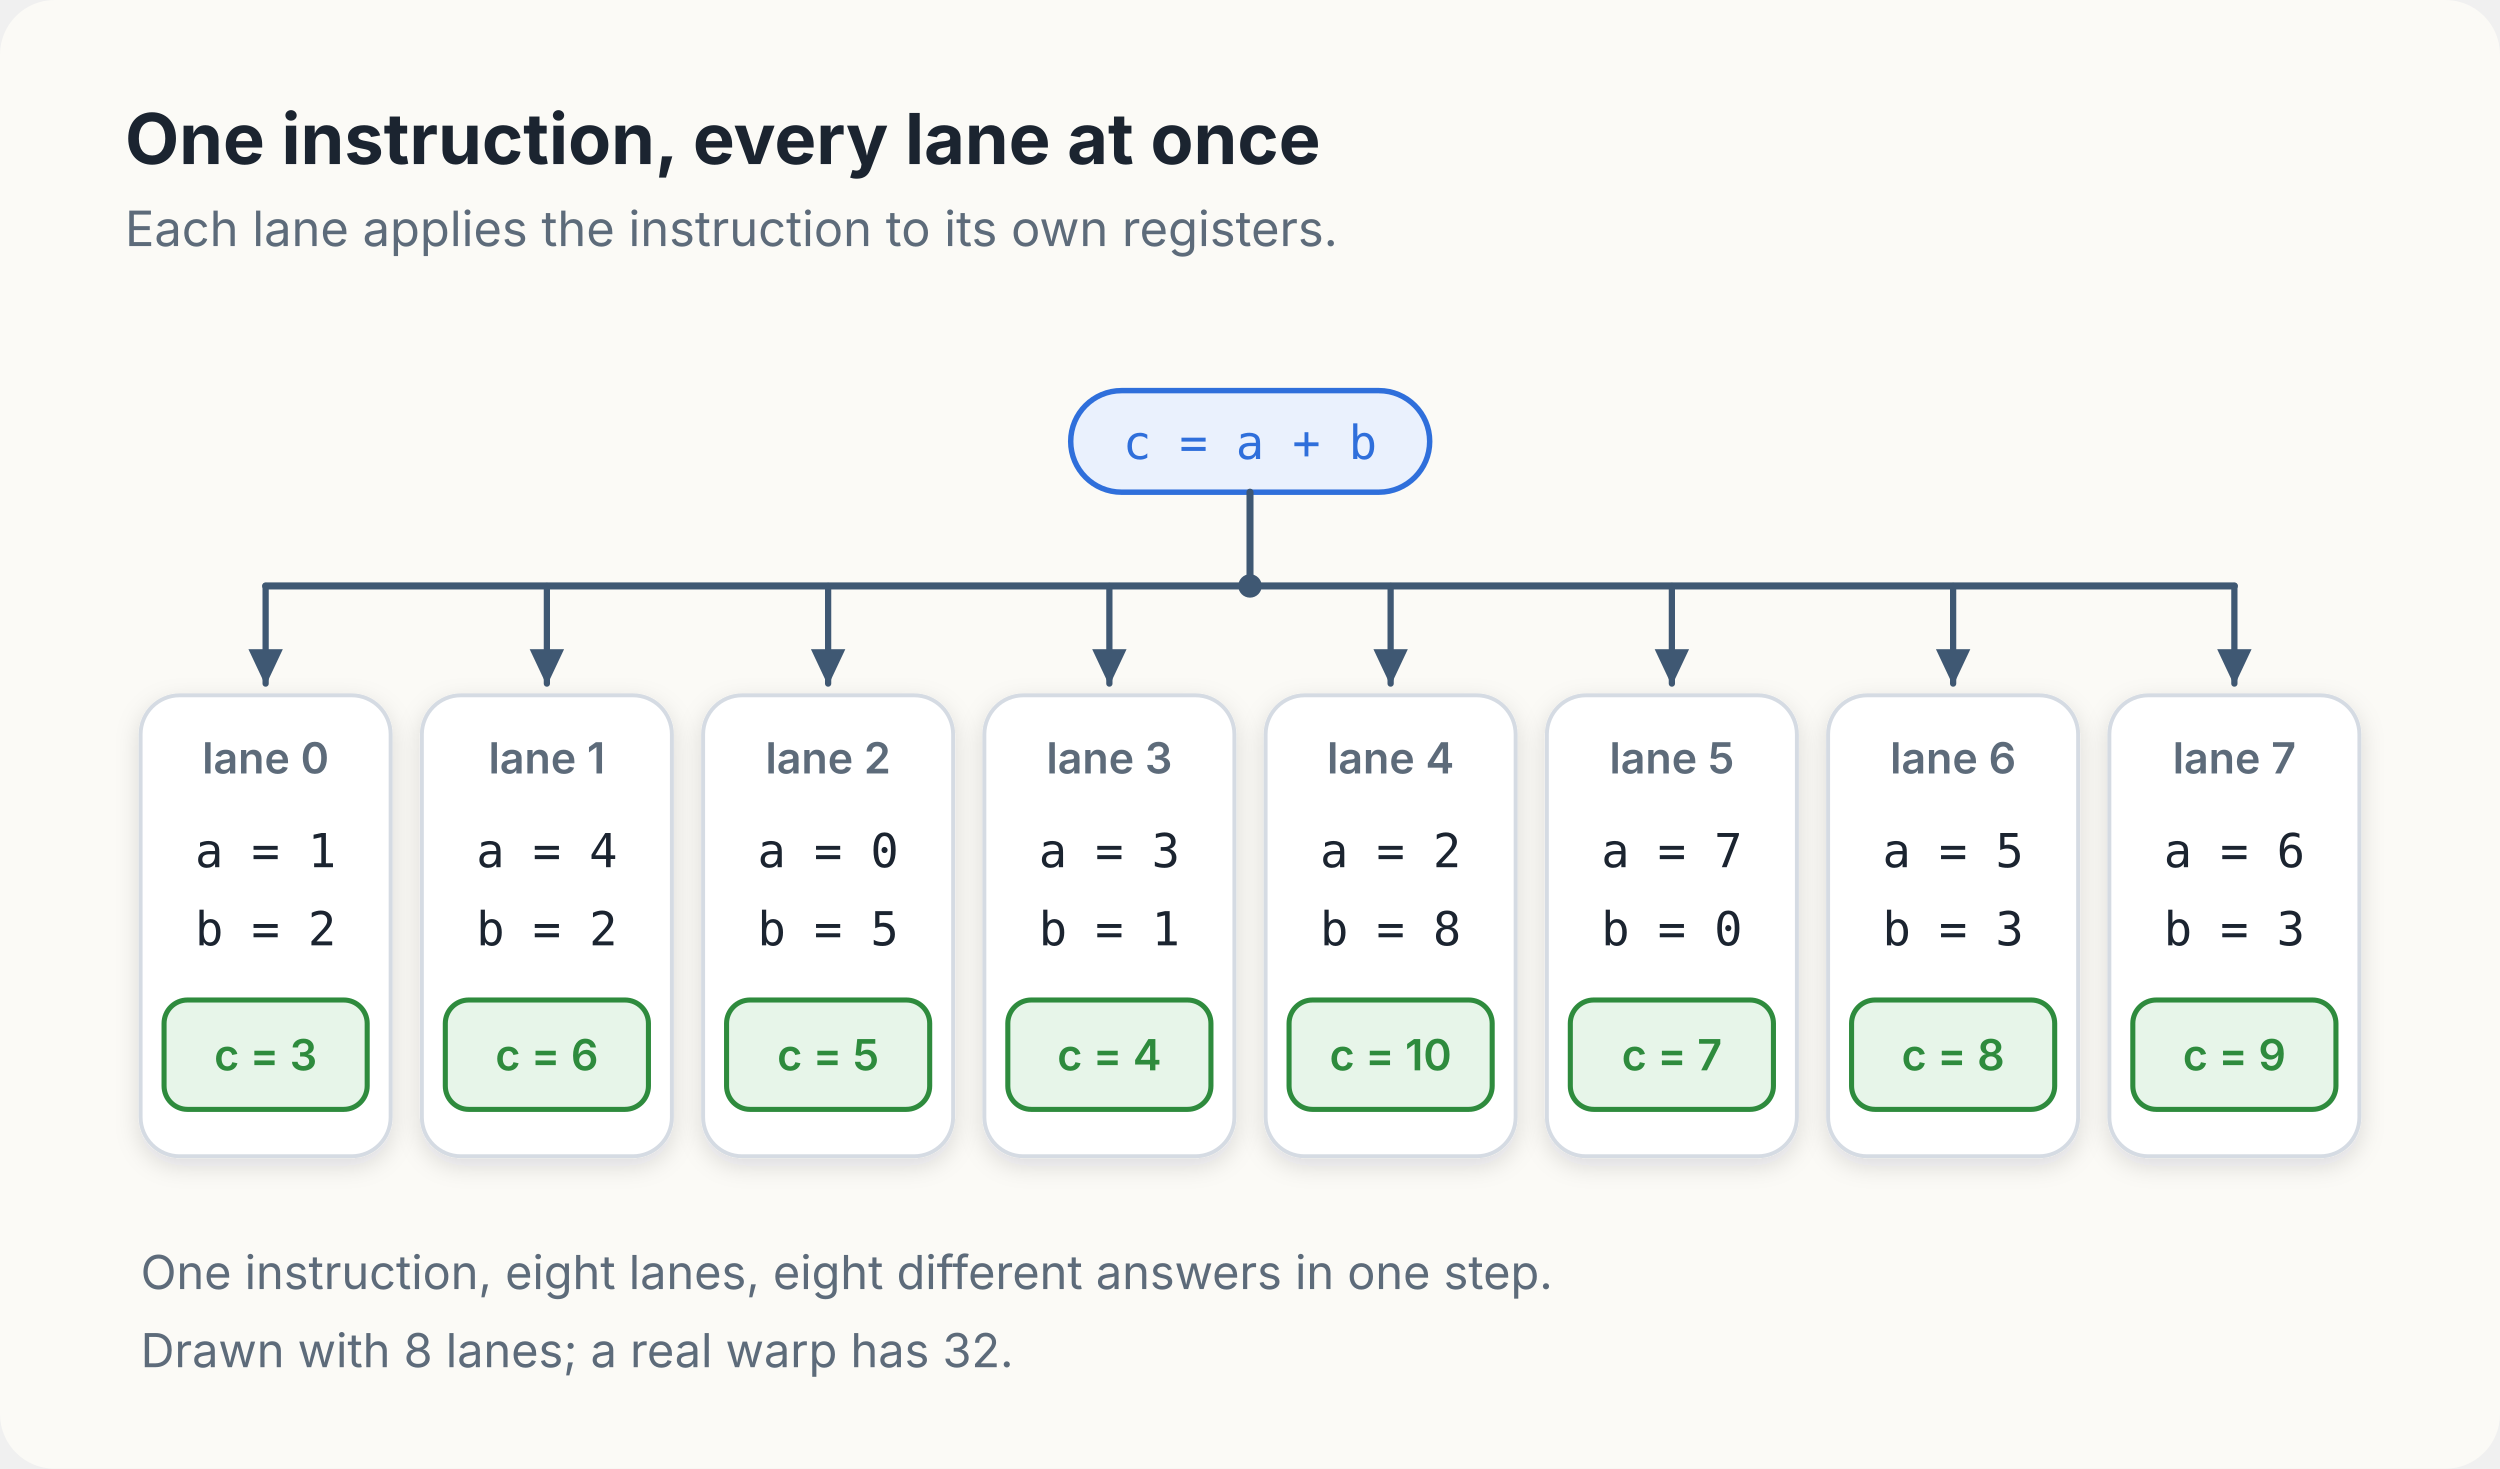
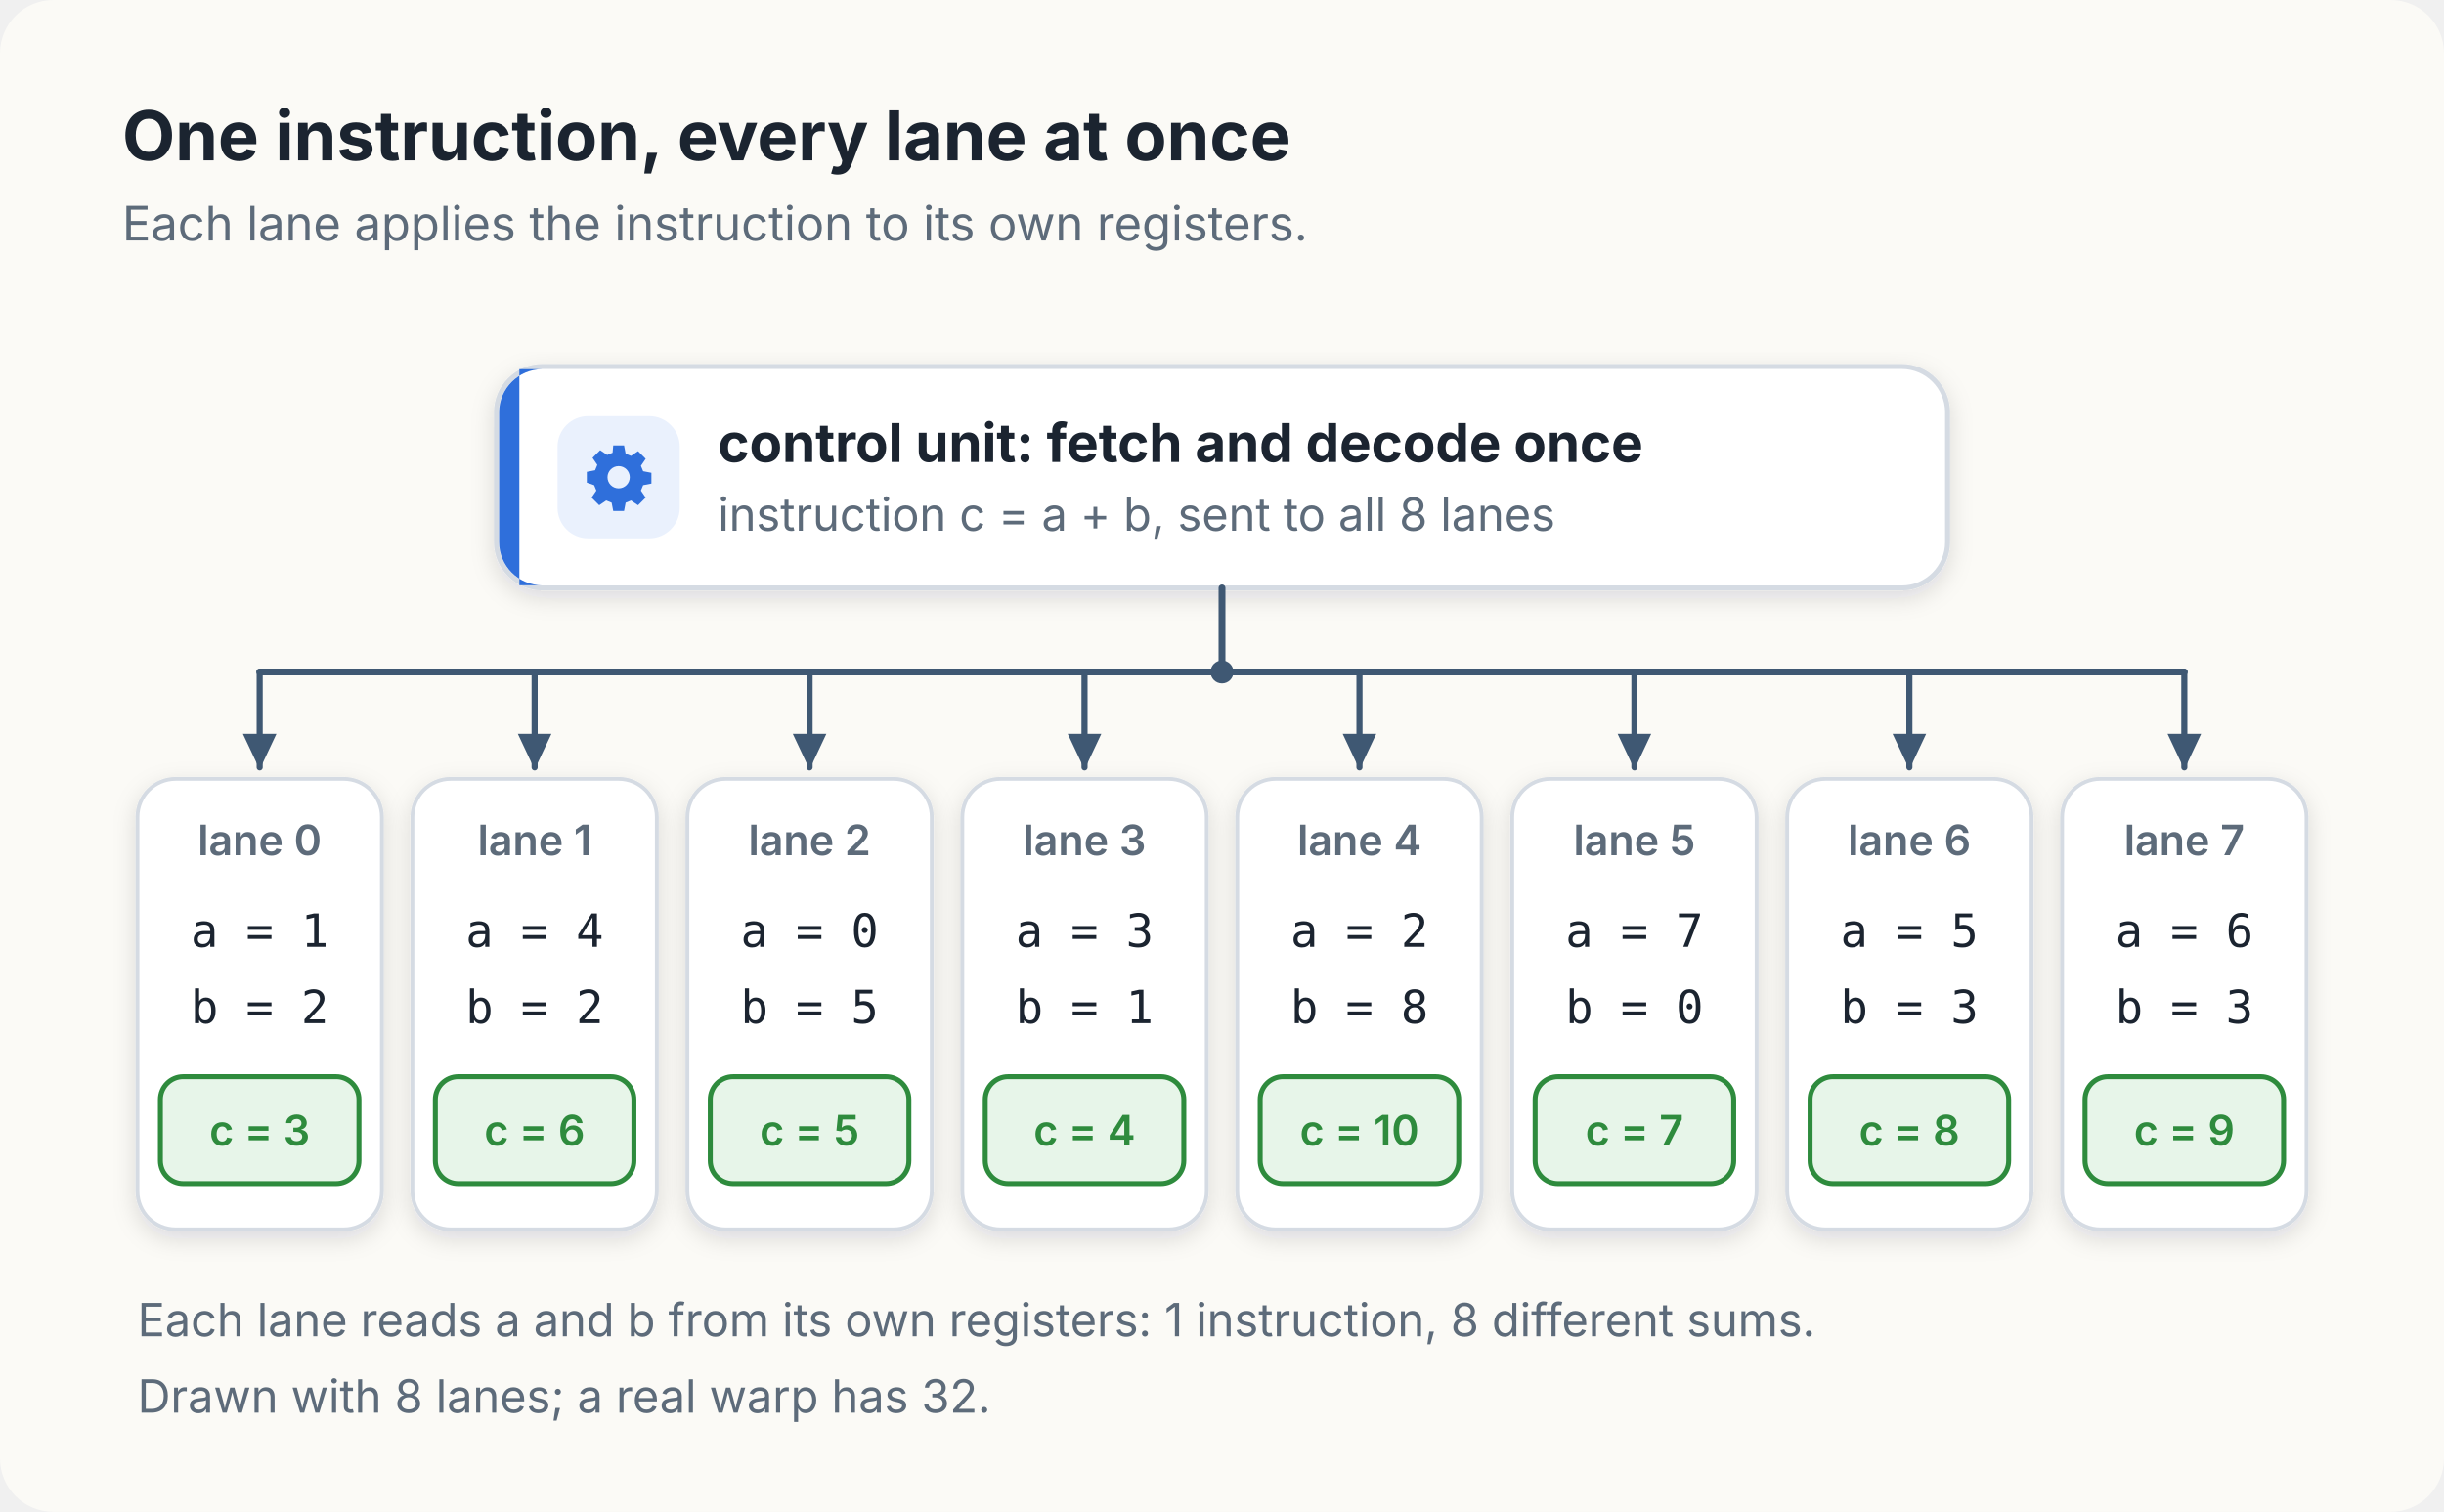
- <svg xmlns="http://www.w3.org/2000/svg" viewBox="0 0 640 376" width="640" height="376" role="img" aria-label="One instruction, c = a + b, fanned out to eight lanes. Lane 0 has a = 1 and b = 2 and gets c = 3; lane 1 has a = 4, b = 2, c = 6; lane 2 has a = 0, b = 5, c = 5; and so on to lane 7, a = 6, b = 3, c = 9. Same instruction, different data in each lane. Drawn with 8 lanes; a real warp has 32.">
+ <svg xmlns="http://www.w3.org/2000/svg" viewBox="0 0 640 396" width="640" height="396" role="img" aria-label="One instruction, c = a + b, fanned out to eight lanes. Lane 0 has a = 1 and b = 2 and gets c = 3; lane 1 has a = 4, b = 2, c = 6; lane 2 has a = 0, b = 5, c = 5; and so on to lane 7, a = 6, b = 3, c = 9. Same instruction, different data in each lane. Drawn with 8 lanes; a real warp has 32.">
  <style>
    text { font-family: Inter, "Segoe UI", "Helvetica Neue", Helvetica, Arial, sans-serif; fill: #1B2430; }
    .title { font-size: 18px; font-weight: 650; }
    .lede { font-size: 12.5px; fill: #5D6B7A; }
    .name { font-size: 14px; font-weight: 650; }
    .sub { font-size: 12px; fill: #5D6B7A; }
    .note { font-size: 12px; fill: #5D6B7A; }
    .tab { font-size: 11.5px; font-weight: 650; letter-spacing: 0.04em; fill: #5D6B7A; }
    .mono { font-family: "JetBrains Mono", "SF Mono", Menlo, Consolas, monospace; font-size: 12px; }
    .dim { fill: #8794A3; }
    .strong { font-weight: 700; }
    .trap { fill: #CF4526; font-weight: 700; }
    .pill { font-size: 11px; font-weight: 600; }
    .wire { fill: none; stroke: #3F5873; stroke-width: 1.8; stroke-linecap: round; stroke-linejoin: round; }
    .wire.danger { stroke: #CF4526; stroke-dasharray: 6 5; }
    .wire.idle { stroke: #7F8EA0; stroke-dasharray: 2 5; }
  </style>
  <defs>
    <filter id="lift" x="-10%" y="-10%" width="120%" height="135%">
      <feDropShadow dx="0" dy="2" stdDeviation="3" flood-color="#1B2430" flood-opacity="0.13" />
    </filter>
    <linearGradient id="thor-body" x1="0" y1="0" x2="0" y2="1">
      <stop offset="0" stop-color="#C6CCD5" />
      <stop offset="1" stop-color="#979EA9" />
    </linearGradient>
    <linearGradient id="switch-body" x1="0" y1="0" x2="0" y2="1">
      <stop offset="0" stop-color="#3B4656" />
      <stop offset="1" stop-color="#232B37" />
    </linearGradient>
    <marker id="head" viewBox="0 0 10 10" refX="8.5" refY="5" markerUnits="userSpaceOnUse" markerWidth="11" markerHeight="11" orient="auto">
      <path d="M0.5,1 L9,5 L0.5,9 Z" fill="#3F5873" />
    </marker>
    <marker id="head-danger" viewBox="0 0 10 10" refX="8.5" refY="5" markerUnits="userSpaceOnUse" markerWidth="11" markerHeight="11" orient="auto">
      <path d="M0.5,1 L9,5 L0.5,9 Z" fill="#CF4526" />
    </marker>
    <marker id="head-idle" viewBox="0 0 10 10" refX="8.5" refY="5" markerUnits="userSpaceOnUse" markerWidth="11" markerHeight="11" orient="auto">
      <path d="M0.5,1 L9,5 L0.5,9 Z" fill="#7F8EA0" />
    </marker>
  </defs>
-   <rect width="640" height="376" rx="14" fill="#FBFAF6" />
+   <rect width="640" height="396" rx="14" fill="#FBFAF6" />
  <text x="32.0" y="42.0" class="title" text-anchor="start" xml:space="preserve">One instruction, every lane at once</text>
  <text x="32.0" y="63.0" class="lede" text-anchor="start" xml:space="preserve">Each lane applies the instruction to its own registers.</text>
-   <rect x="274.1" y="100" width="91.9" height="26" rx="13" fill="#EAF1FD" stroke="#2F6FDB" stroke-width="1.4" />
-   <text x="320.0" y="117.5" class="mono" text-anchor="middle" style="fill:#2F6FDB" xml:space="preserve">c = a + b</text>
-   <path d="M320,126 V150 M68.0,150 H572.0" fill="none" stroke="#3F5873" stroke-width="1.8" stroke-linecap="round" />
-   <circle cx="320" cy="150" r="3" fill="#3F5873" />
-   <path d="M68.0,150 V175" fill="none" stroke="#3F5873" stroke-width="1.6" stroke-linecap="round" marker-end="url(#head)" />
-   <path d="M140.0,150 V175" fill="none" stroke="#3F5873" stroke-width="1.6" stroke-linecap="round" marker-end="url(#head)" />
-   <path d="M212.0,150 V175" fill="none" stroke="#3F5873" stroke-width="1.6" stroke-linecap="round" marker-end="url(#head)" />
-   <path d="M284.0,150 V175" fill="none" stroke="#3F5873" stroke-width="1.6" stroke-linecap="round" marker-end="url(#head)" />
-   <path d="M356.0,150 V175" fill="none" stroke="#3F5873" stroke-width="1.6" stroke-linecap="round" marker-end="url(#head)" />
-   <path d="M428.0,150 V175" fill="none" stroke="#3F5873" stroke-width="1.6" stroke-linecap="round" marker-end="url(#head)" />
-   <path d="M500.0,150 V175" fill="none" stroke="#3F5873" stroke-width="1.6" stroke-linecap="round" marker-end="url(#head)" />
-   <path d="M572.0,150 V175" fill="none" stroke="#3F5873" stroke-width="1.6" stroke-linecap="round" marker-end="url(#head)" />
-   <rect x="36" y="178" width="64" height="118" rx="10" fill="#FFFFFF" stroke="#D5DBE3" filter="url(#lift)" />
-   <text x="68.0" y="198.0" class="pill" text-anchor="middle" style="fill:#5D6B7A" xml:space="preserve">lane 0</text>
-   <text x="68.0" y="222.0" class="mono" text-anchor="middle" xml:space="preserve">a = 1</text>
-   <text x="68.0" y="242.0" class="mono" text-anchor="middle" xml:space="preserve">b = 2</text>
-   <rect x="42.0" y="256.0" width="52.0" height="28.0" rx="6" fill="#E7F5E9" stroke="#2E8B3D" stroke-width="1.3" />
-   <text x="68.0" y="274.0" class="pill" text-anchor="middle" style="fill:#2E8B3D" xml:space="preserve">c = 3</text>
-   <rect x="108" y="178" width="64" height="118" rx="10" fill="#FFFFFF" stroke="#D5DBE3" filter="url(#lift)" />
-   <text x="140.0" y="198.0" class="pill" text-anchor="middle" style="fill:#5D6B7A" xml:space="preserve">lane 1</text>
-   <text x="140.0" y="222.0" class="mono" text-anchor="middle" xml:space="preserve">a = 4</text>
-   <text x="140.0" y="242.0" class="mono" text-anchor="middle" xml:space="preserve">b = 2</text>
-   <rect x="114.0" y="256.0" width="52.0" height="28.0" rx="6" fill="#E7F5E9" stroke="#2E8B3D" stroke-width="1.3" />
-   <text x="140.0" y="274.0" class="pill" text-anchor="middle" style="fill:#2E8B3D" xml:space="preserve">c = 6</text>
-   <rect x="180" y="178" width="64" height="118" rx="10" fill="#FFFFFF" stroke="#D5DBE3" filter="url(#lift)" />
-   <text x="212.0" y="198.0" class="pill" text-anchor="middle" style="fill:#5D6B7A" xml:space="preserve">lane 2</text>
-   <text x="212.0" y="222.0" class="mono" text-anchor="middle" xml:space="preserve">a = 0</text>
-   <text x="212.0" y="242.0" class="mono" text-anchor="middle" xml:space="preserve">b = 5</text>
-   <rect x="186.0" y="256.0" width="52.0" height="28.0" rx="6" fill="#E7F5E9" stroke="#2E8B3D" stroke-width="1.3" />
-   <text x="212.0" y="274.0" class="pill" text-anchor="middle" style="fill:#2E8B3D" xml:space="preserve">c = 5</text>
-   <rect x="252" y="178" width="64" height="118" rx="10" fill="#FFFFFF" stroke="#D5DBE3" filter="url(#lift)" />
-   <text x="284.0" y="198.0" class="pill" text-anchor="middle" style="fill:#5D6B7A" xml:space="preserve">lane 3</text>
-   <text x="284.0" y="222.0" class="mono" text-anchor="middle" xml:space="preserve">a = 3</text>
-   <text x="284.0" y="242.0" class="mono" text-anchor="middle" xml:space="preserve">b = 1</text>
-   <rect x="258.0" y="256.0" width="52.0" height="28.0" rx="6" fill="#E7F5E9" stroke="#2E8B3D" stroke-width="1.3" />
-   <text x="284.0" y="274.0" class="pill" text-anchor="middle" style="fill:#2E8B3D" xml:space="preserve">c = 4</text>
-   <rect x="324" y="178" width="64" height="118" rx="10" fill="#FFFFFF" stroke="#D5DBE3" filter="url(#lift)" />
-   <text x="356.0" y="198.0" class="pill" text-anchor="middle" style="fill:#5D6B7A" xml:space="preserve">lane 4</text>
-   <text x="356.0" y="222.0" class="mono" text-anchor="middle" xml:space="preserve">a = 2</text>
-   <text x="356.0" y="242.0" class="mono" text-anchor="middle" xml:space="preserve">b = 8</text>
-   <rect x="330.0" y="256.0" width="52.0" height="28.0" rx="6" fill="#E7F5E9" stroke="#2E8B3D" stroke-width="1.3" />
-   <text x="356.0" y="274.0" class="pill" text-anchor="middle" style="fill:#2E8B3D" xml:space="preserve">c = 10</text>
-   <rect x="396" y="178" width="64" height="118" rx="10" fill="#FFFFFF" stroke="#D5DBE3" filter="url(#lift)" />
-   <text x="428.0" y="198.0" class="pill" text-anchor="middle" style="fill:#5D6B7A" xml:space="preserve">lane 5</text>
-   <text x="428.0" y="222.0" class="mono" text-anchor="middle" xml:space="preserve">a = 7</text>
-   <text x="428.0" y="242.0" class="mono" text-anchor="middle" xml:space="preserve">b = 0</text>
-   <rect x="402.0" y="256.0" width="52.0" height="28.0" rx="6" fill="#E7F5E9" stroke="#2E8B3D" stroke-width="1.3" />
-   <text x="428.0" y="274.0" class="pill" text-anchor="middle" style="fill:#2E8B3D" xml:space="preserve">c = 7</text>
-   <rect x="468" y="178" width="64" height="118" rx="10" fill="#FFFFFF" stroke="#D5DBE3" filter="url(#lift)" />
-   <text x="500.0" y="198.0" class="pill" text-anchor="middle" style="fill:#5D6B7A" xml:space="preserve">lane 6</text>
-   <text x="500.0" y="222.0" class="mono" text-anchor="middle" xml:space="preserve">a = 5</text>
-   <text x="500.0" y="242.0" class="mono" text-anchor="middle" xml:space="preserve">b = 3</text>
-   <rect x="474.0" y="256.0" width="52.0" height="28.0" rx="6" fill="#E7F5E9" stroke="#2E8B3D" stroke-width="1.3" />
-   <text x="500.0" y="274.0" class="pill" text-anchor="middle" style="fill:#2E8B3D" xml:space="preserve">c = 8</text>
-   <rect x="540" y="178" width="64" height="118" rx="10" fill="#FFFFFF" stroke="#D5DBE3" filter="url(#lift)" />
-   <text x="572.0" y="198.0" class="pill" text-anchor="middle" style="fill:#5D6B7A" xml:space="preserve">lane 7</text>
-   <text x="572.0" y="222.0" class="mono" text-anchor="middle" xml:space="preserve">a = 6</text>
-   <text x="572.0" y="242.0" class="mono" text-anchor="middle" xml:space="preserve">b = 3</text>
-   <rect x="546.0" y="256.0" width="52.0" height="28.0" rx="6" fill="#E7F5E9" stroke="#2E8B3D" stroke-width="1.3" />
-   <text x="572.0" y="274.0" class="pill" text-anchor="middle" style="fill:#2E8B3D" xml:space="preserve">c = 9</text>
-   <text x="36.0" y="330.0" class="note" text-anchor="start" xml:space="preserve">One instruction, eight lanes, eight different answers in one step.</text>
-   <text x="36.0" y="350.0" class="note" text-anchor="start" xml:space="preserve">Drawn with 8 lanes; a real warp has 32.</text>
+   <rect x="130" y="96" width="380" height="58" rx="12" fill="#FFFFFF" stroke="#D5DBE3" stroke-width="1.3" filter="url(#lift)" />
+   <path d="M142,96.7 H136 V153.3 H142 A11.3,11.3 0 0 1 130.7,142 V108 A11.3,11.3 0 0 1 142,96.7 Z" fill="#2F6FDB" />
+   <rect x="146" y="109.0" width="32" height="32" rx="8" fill="#EAF1FD" />
+   <g transform="translate(152.0,115.0) scale(0.8333)">
+     <path d="M10.3 2h3.4l.5 2.6 1.7.7 2.2-1.5 2.4 2.4-1.5 2.2.7 1.7 2.6.5v3.4l-2.6.5-.7 1.7 1.5 2.2-2.4 2.4-2.2-1.5-1.7.7-.5 2.6h-3.4l-.5-2.6-1.7-.7-2.2 1.5-2.4-2.4 1.5-2.2-.7-1.7L2 13.7v-3.4l2.6-.5.7-1.7-1.5-2.2 2.4-2.4 2.2 1.5 1.7-.7zM12 8.5a3.5 3.5 0 1 0 0 7 3.5 3.5 0 0 0 0-7z" fill="#2F6FDB" fill-rule="evenodd" />
+   </g>
+   <text x="188.0" y="121.0" class="name" text-anchor="start" xml:space="preserve">control unit: fetch and decode once</text>
+   <text x="188.0" y="139.0" class="sub" text-anchor="start" xml:space="preserve">instruction c = a + b, sent to all 8 lanes</text>
+   <path d="M320,154 V176 M68.0,176 H572.0" fill="none" stroke="#3F5873" stroke-width="1.8" stroke-linecap="round" />
+   <circle cx="320" cy="176" r="3" fill="#3F5873" />
+   <path d="M68.0,176 V201" fill="none" stroke="#3F5873" stroke-width="1.6" stroke-linecap="round" marker-end="url(#head)" />
+   <path d="M140.0,176 V201" fill="none" stroke="#3F5873" stroke-width="1.6" stroke-linecap="round" marker-end="url(#head)" />
+   <path d="M212.0,176 V201" fill="none" stroke="#3F5873" stroke-width="1.6" stroke-linecap="round" marker-end="url(#head)" />
+   <path d="M284.0,176 V201" fill="none" stroke="#3F5873" stroke-width="1.6" stroke-linecap="round" marker-end="url(#head)" />
+   <path d="M356.0,176 V201" fill="none" stroke="#3F5873" stroke-width="1.6" stroke-linecap="round" marker-end="url(#head)" />
+   <path d="M428.0,176 V201" fill="none" stroke="#3F5873" stroke-width="1.6" stroke-linecap="round" marker-end="url(#head)" />
+   <path d="M500.0,176 V201" fill="none" stroke="#3F5873" stroke-width="1.6" stroke-linecap="round" marker-end="url(#head)" />
+   <path d="M572.0,176 V201" fill="none" stroke="#3F5873" stroke-width="1.6" stroke-linecap="round" marker-end="url(#head)" />
+   <rect x="36" y="204" width="64" height="118" rx="10" fill="#FFFFFF" stroke="#D5DBE3" filter="url(#lift)" />
+   <text x="68.0" y="224.0" class="pill" text-anchor="middle" style="fill:#5D6B7A" xml:space="preserve">lane 0</text>
+   <text x="68.0" y="248.0" class="mono" text-anchor="middle" xml:space="preserve">a = 1</text>
+   <text x="68.0" y="268.0" class="mono" text-anchor="middle" xml:space="preserve">b = 2</text>
+   <rect x="42.0" y="282.0" width="52.0" height="28.0" rx="6" fill="#E7F5E9" stroke="#2E8B3D" stroke-width="1.3" />
+   <text x="68.0" y="300.0" class="pill" text-anchor="middle" style="fill:#2E8B3D" xml:space="preserve">c = 3</text>
+   <rect x="108" y="204" width="64" height="118" rx="10" fill="#FFFFFF" stroke="#D5DBE3" filter="url(#lift)" />
+   <text x="140.0" y="224.0" class="pill" text-anchor="middle" style="fill:#5D6B7A" xml:space="preserve">lane 1</text>
+   <text x="140.0" y="248.0" class="mono" text-anchor="middle" xml:space="preserve">a = 4</text>
+   <text x="140.0" y="268.0" class="mono" text-anchor="middle" xml:space="preserve">b = 2</text>
+   <rect x="114.0" y="282.0" width="52.0" height="28.0" rx="6" fill="#E7F5E9" stroke="#2E8B3D" stroke-width="1.3" />
+   <text x="140.0" y="300.0" class="pill" text-anchor="middle" style="fill:#2E8B3D" xml:space="preserve">c = 6</text>
+   <rect x="180" y="204" width="64" height="118" rx="10" fill="#FFFFFF" stroke="#D5DBE3" filter="url(#lift)" />
+   <text x="212.0" y="224.0" class="pill" text-anchor="middle" style="fill:#5D6B7A" xml:space="preserve">lane 2</text>
+   <text x="212.0" y="248.0" class="mono" text-anchor="middle" xml:space="preserve">a = 0</text>
+   <text x="212.0" y="268.0" class="mono" text-anchor="middle" xml:space="preserve">b = 5</text>
+   <rect x="186.0" y="282.0" width="52.0" height="28.0" rx="6" fill="#E7F5E9" stroke="#2E8B3D" stroke-width="1.3" />
+   <text x="212.0" y="300.0" class="pill" text-anchor="middle" style="fill:#2E8B3D" xml:space="preserve">c = 5</text>
+   <rect x="252" y="204" width="64" height="118" rx="10" fill="#FFFFFF" stroke="#D5DBE3" filter="url(#lift)" />
+   <text x="284.0" y="224.0" class="pill" text-anchor="middle" style="fill:#5D6B7A" xml:space="preserve">lane 3</text>
+   <text x="284.0" y="248.0" class="mono" text-anchor="middle" xml:space="preserve">a = 3</text>
+   <text x="284.0" y="268.0" class="mono" text-anchor="middle" xml:space="preserve">b = 1</text>
+   <rect x="258.0" y="282.0" width="52.0" height="28.0" rx="6" fill="#E7F5E9" stroke="#2E8B3D" stroke-width="1.3" />
+   <text x="284.0" y="300.0" class="pill" text-anchor="middle" style="fill:#2E8B3D" xml:space="preserve">c = 4</text>
+   <rect x="324" y="204" width="64" height="118" rx="10" fill="#FFFFFF" stroke="#D5DBE3" filter="url(#lift)" />
+   <text x="356.0" y="224.0" class="pill" text-anchor="middle" style="fill:#5D6B7A" xml:space="preserve">lane 4</text>
+   <text x="356.0" y="248.0" class="mono" text-anchor="middle" xml:space="preserve">a = 2</text>
+   <text x="356.0" y="268.0" class="mono" text-anchor="middle" xml:space="preserve">b = 8</text>
+   <rect x="330.0" y="282.0" width="52.0" height="28.0" rx="6" fill="#E7F5E9" stroke="#2E8B3D" stroke-width="1.3" />
+   <text x="356.0" y="300.0" class="pill" text-anchor="middle" style="fill:#2E8B3D" xml:space="preserve">c = 10</text>
+   <rect x="396" y="204" width="64" height="118" rx="10" fill="#FFFFFF" stroke="#D5DBE3" filter="url(#lift)" />
+   <text x="428.0" y="224.0" class="pill" text-anchor="middle" style="fill:#5D6B7A" xml:space="preserve">lane 5</text>
+   <text x="428.0" y="248.0" class="mono" text-anchor="middle" xml:space="preserve">a = 7</text>
+   <text x="428.0" y="268.0" class="mono" text-anchor="middle" xml:space="preserve">b = 0</text>
+   <rect x="402.0" y="282.0" width="52.0" height="28.0" rx="6" fill="#E7F5E9" stroke="#2E8B3D" stroke-width="1.3" />
+   <text x="428.0" y="300.0" class="pill" text-anchor="middle" style="fill:#2E8B3D" xml:space="preserve">c = 7</text>
+   <rect x="468" y="204" width="64" height="118" rx="10" fill="#FFFFFF" stroke="#D5DBE3" filter="url(#lift)" />
+   <text x="500.0" y="224.0" class="pill" text-anchor="middle" style="fill:#5D6B7A" xml:space="preserve">lane 6</text>
+   <text x="500.0" y="248.0" class="mono" text-anchor="middle" xml:space="preserve">a = 5</text>
+   <text x="500.0" y="268.0" class="mono" text-anchor="middle" xml:space="preserve">b = 3</text>
+   <rect x="474.0" y="282.0" width="52.0" height="28.0" rx="6" fill="#E7F5E9" stroke="#2E8B3D" stroke-width="1.3" />
+   <text x="500.0" y="300.0" class="pill" text-anchor="middle" style="fill:#2E8B3D" xml:space="preserve">c = 8</text>
+   <rect x="540" y="204" width="64" height="118" rx="10" fill="#FFFFFF" stroke="#D5DBE3" filter="url(#lift)" />
+   <text x="572.0" y="224.0" class="pill" text-anchor="middle" style="fill:#5D6B7A" xml:space="preserve">lane 7</text>
+   <text x="572.0" y="248.0" class="mono" text-anchor="middle" xml:space="preserve">a = 6</text>
+   <text x="572.0" y="268.0" class="mono" text-anchor="middle" xml:space="preserve">b = 3</text>
+   <rect x="546.0" y="282.0" width="52.0" height="28.0" rx="6" fill="#E7F5E9" stroke="#2E8B3D" stroke-width="1.3" />
+   <text x="572.0" y="300.0" class="pill" text-anchor="middle" style="fill:#2E8B3D" xml:space="preserve">c = 9</text>
+   <text x="36.0" y="350.0" class="note" text-anchor="start" xml:space="preserve">Each lane reads a and b from its own registers: 1 instruction, 8 different sums.</text>
+   <text x="36.0" y="370.0" class="note" text-anchor="start" xml:space="preserve">Drawn with 8 lanes; a real warp has 32.</text>
</svg>
